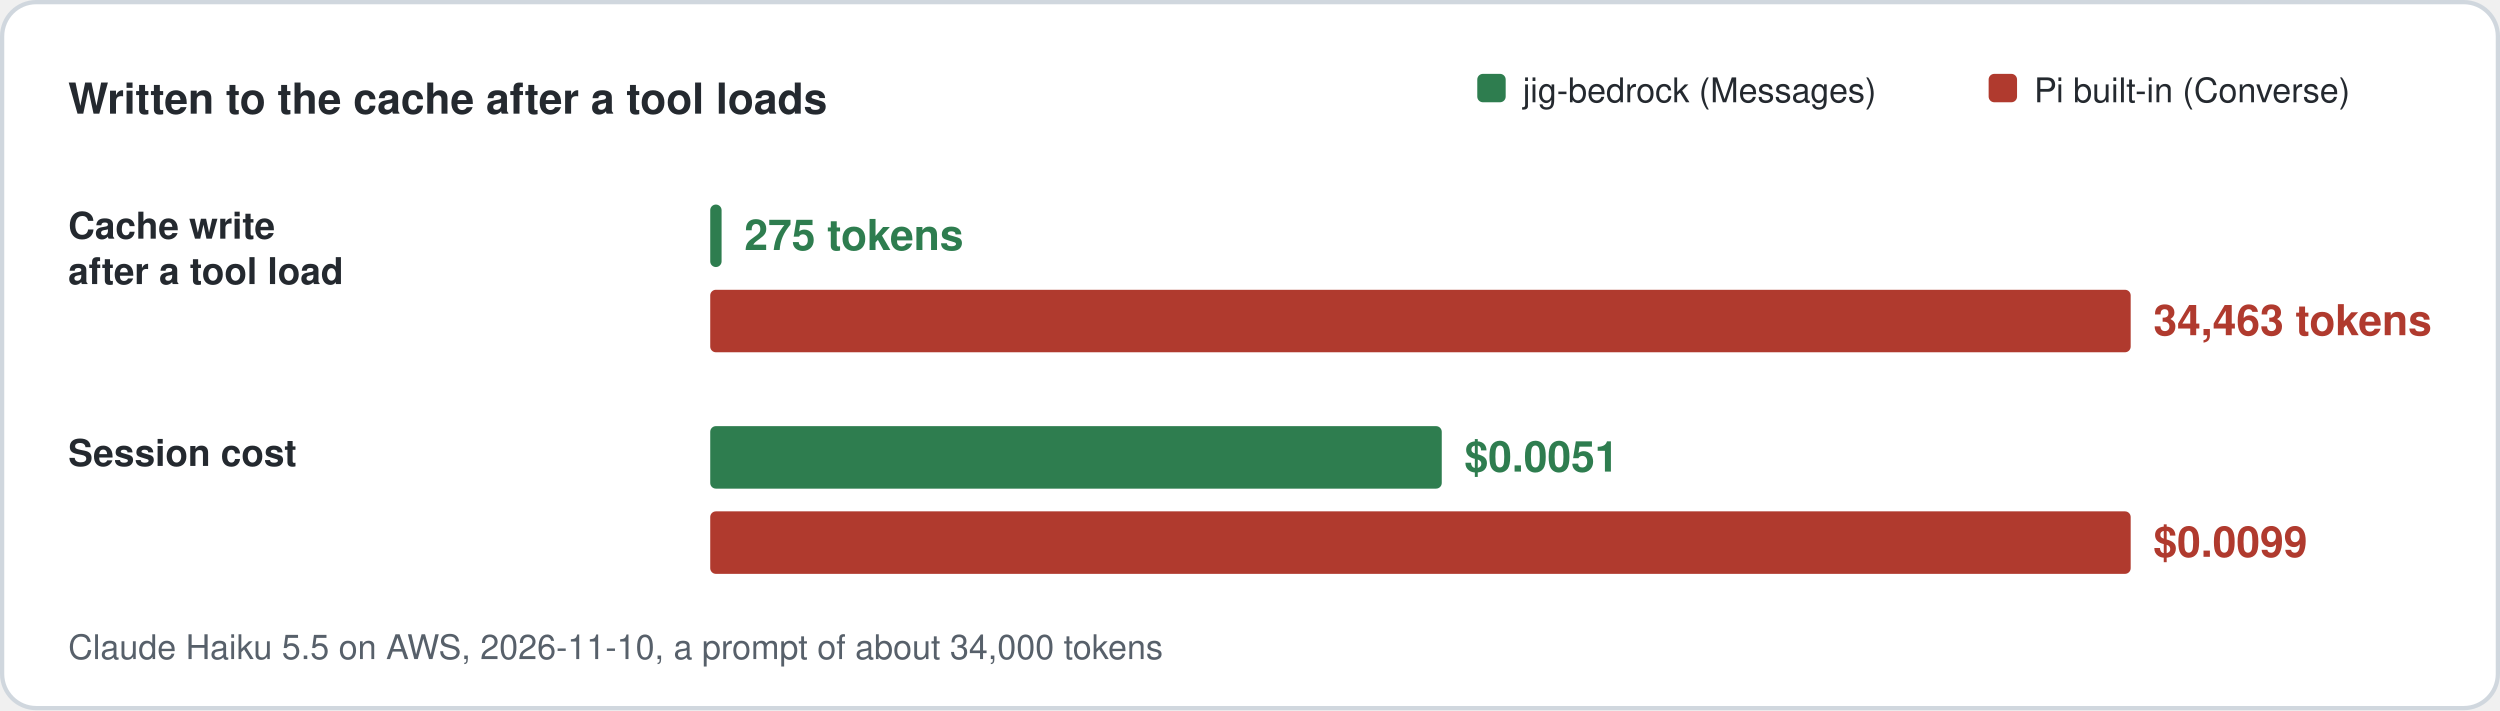
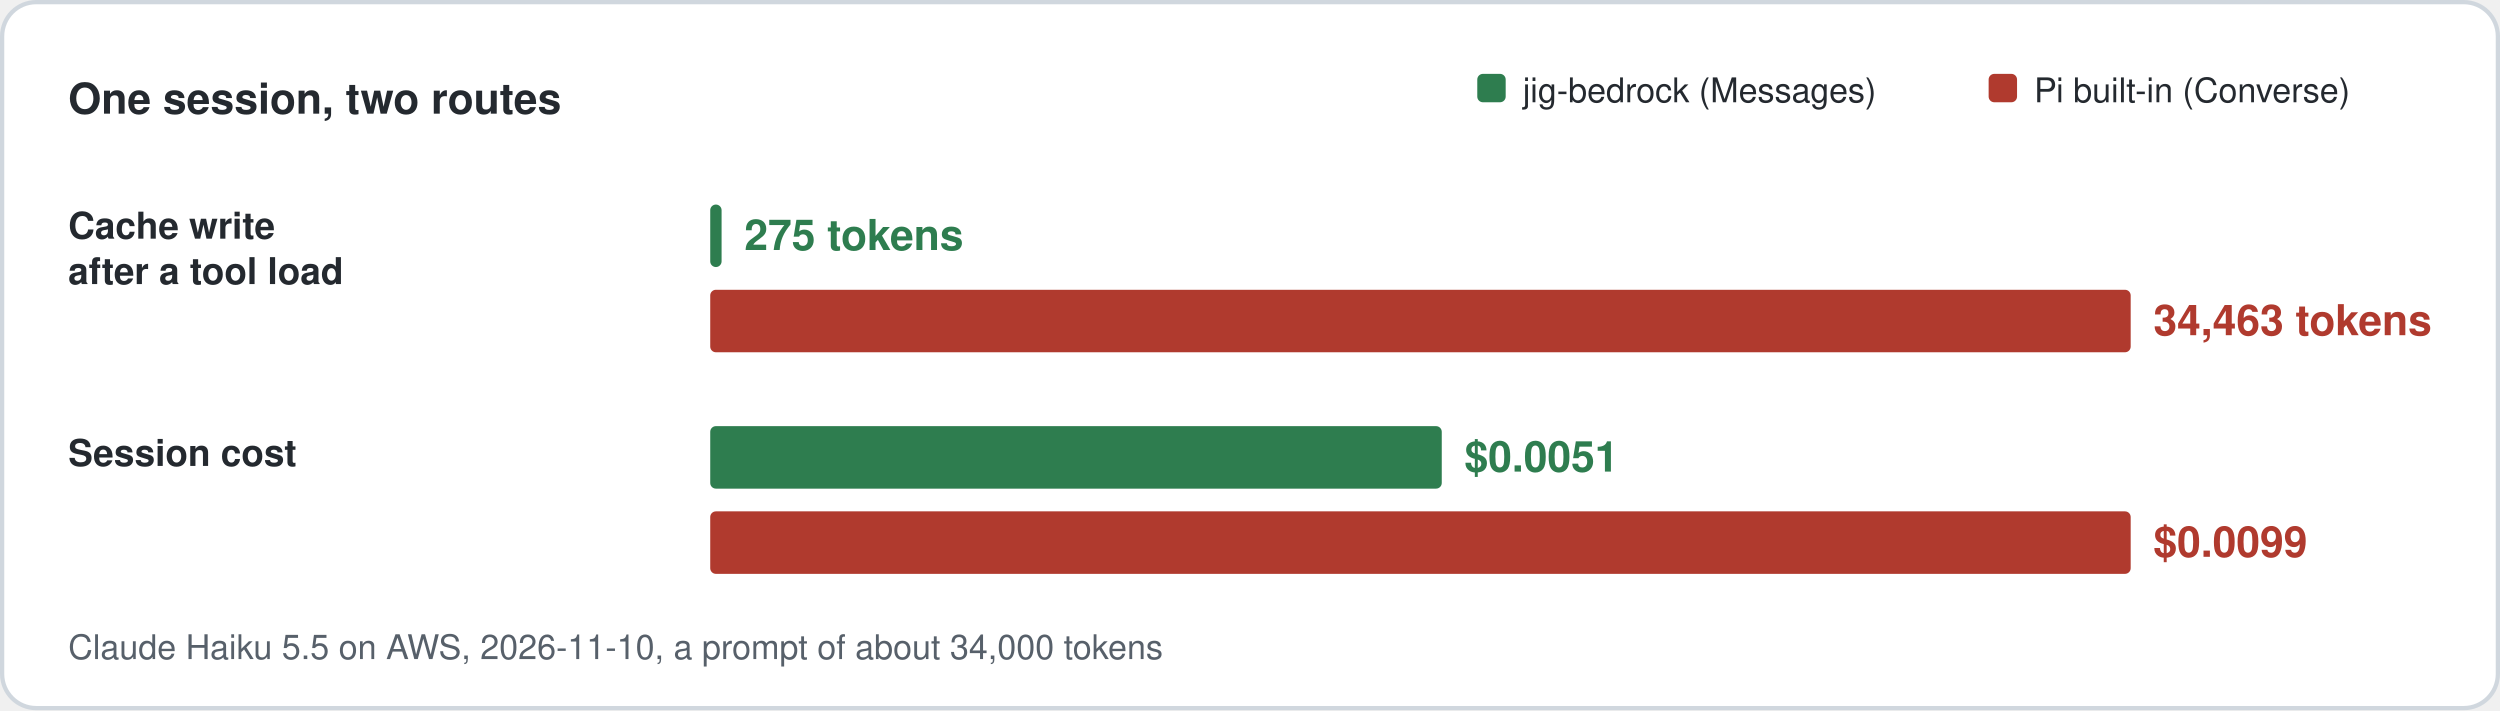
<svg xmlns="http://www.w3.org/2000/svg" width="880" height="250" viewBox="0 0 880 250" role="img" aria-label="Grouped bar chart: after a tool load jig-bedrock writes 275 tokens and Pi built-in writes 34,463. Session costs are $0.0051 and $0.0099." font-family="-apple-system, BlinkMacSystemFont, 'Segoe UI', Helvetica, Arial, sans-serif">
  <rect x="0.75" y="0.75" width="878.5" height="248.5" rx="12" fill="#FFFFFF" stroke="#D0D7DE" stroke-width="1.5" />
-   <text x="24" y="40" font-size="15" fill="#24292F" font-family="-apple-system, BlinkMacSystemFont, 'Segoe UI', Helvetica, Arial, sans-serif" font-weight="700" text-anchor="start">Written to the cache after a tool loads</text>
+   <text x="24" y="40" font-size="15" fill="#24292F" font-family="-apple-system, BlinkMacSystemFont, 'Segoe UI', Helvetica, Arial, sans-serif" font-weight="700" text-anchor="start">One session, two routes</text>
  <rect x="520" y="26" width="10" height="10" rx="2" fill="#2E7D4F" />
  <text x="536" y="36" font-size="12" fill="#24292F" font-family="-apple-system, BlinkMacSystemFont, 'Segoe UI', Helvetica, Arial, sans-serif" text-anchor="start">jig-bedrock (Messages)</text>
  <rect x="700" y="26" width="10" height="10" rx="2" fill="#B03A2E" />
  <text x="716" y="36" font-size="12" fill="#24292F" font-family="-apple-system, BlinkMacSystemFont, 'Segoe UI', Helvetica, Arial, sans-serif" text-anchor="start">Pi built-in (Converse)</text>
  <text x="24" y="84" font-size="13" fill="#24292F" font-family="-apple-system, BlinkMacSystemFont, 'Segoe UI', Helvetica, Arial, sans-serif" font-weight="700" text-anchor="start">Cache write</text>
  <text x="24" y="100" font-size="13" fill="#24292F" font-family="-apple-system, BlinkMacSystemFont, 'Segoe UI', Helvetica, Arial, sans-serif" font-weight="700" text-anchor="start">after a tool load</text>
  <rect x="250" y="72" width="4" height="22" rx="2" fill="#2E7D4F" />
  <text x="262" y="88" font-size="15" fill="#2E7D4F" font-family="-apple-system, BlinkMacSystemFont, 'Segoe UI', Helvetica, Arial, sans-serif" font-weight="700" text-anchor="start">275 tokens</text>
  <rect x="250" y="102" width="500" height="22" rx="2" fill="#B03A2E" />
  <text x="758" y="118" font-size="15" fill="#B03A2E" font-family="-apple-system, BlinkMacSystemFont, 'Segoe UI', Helvetica, Arial, sans-serif" font-weight="700" text-anchor="start">34,463 tokens</text>
  <text x="24" y="164" font-size="13" fill="#24292F" font-family="-apple-system, BlinkMacSystemFont, 'Segoe UI', Helvetica, Arial, sans-serif" font-weight="700" text-anchor="start">Session cost</text>
  <rect x="250" y="150" width="257.5" height="22" rx="2" fill="#2E7D4F" />
  <text x="515.5" y="166" font-size="15" fill="#2E7D4F" font-family="-apple-system, BlinkMacSystemFont, 'Segoe UI', Helvetica, Arial, sans-serif" font-weight="700" text-anchor="start">$0.0051</text>
  <rect x="250" y="180" width="500" height="22" rx="2" fill="#B03A2E" />
  <text x="758" y="196" font-size="15" fill="#B03A2E" font-family="-apple-system, BlinkMacSystemFont, 'Segoe UI', Helvetica, Arial, sans-serif" font-weight="700" text-anchor="start">$0.0099</text>
  <text x="24" y="232" font-size="12" fill="#57606A" font-family="-apple-system, BlinkMacSystemFont, 'Segoe UI', Helvetica, Arial, sans-serif" text-anchor="start">Claude Haiku 5.5 on AWS, 2026-11-10, a prompt of about 34,000 tokens</text>
</svg>
